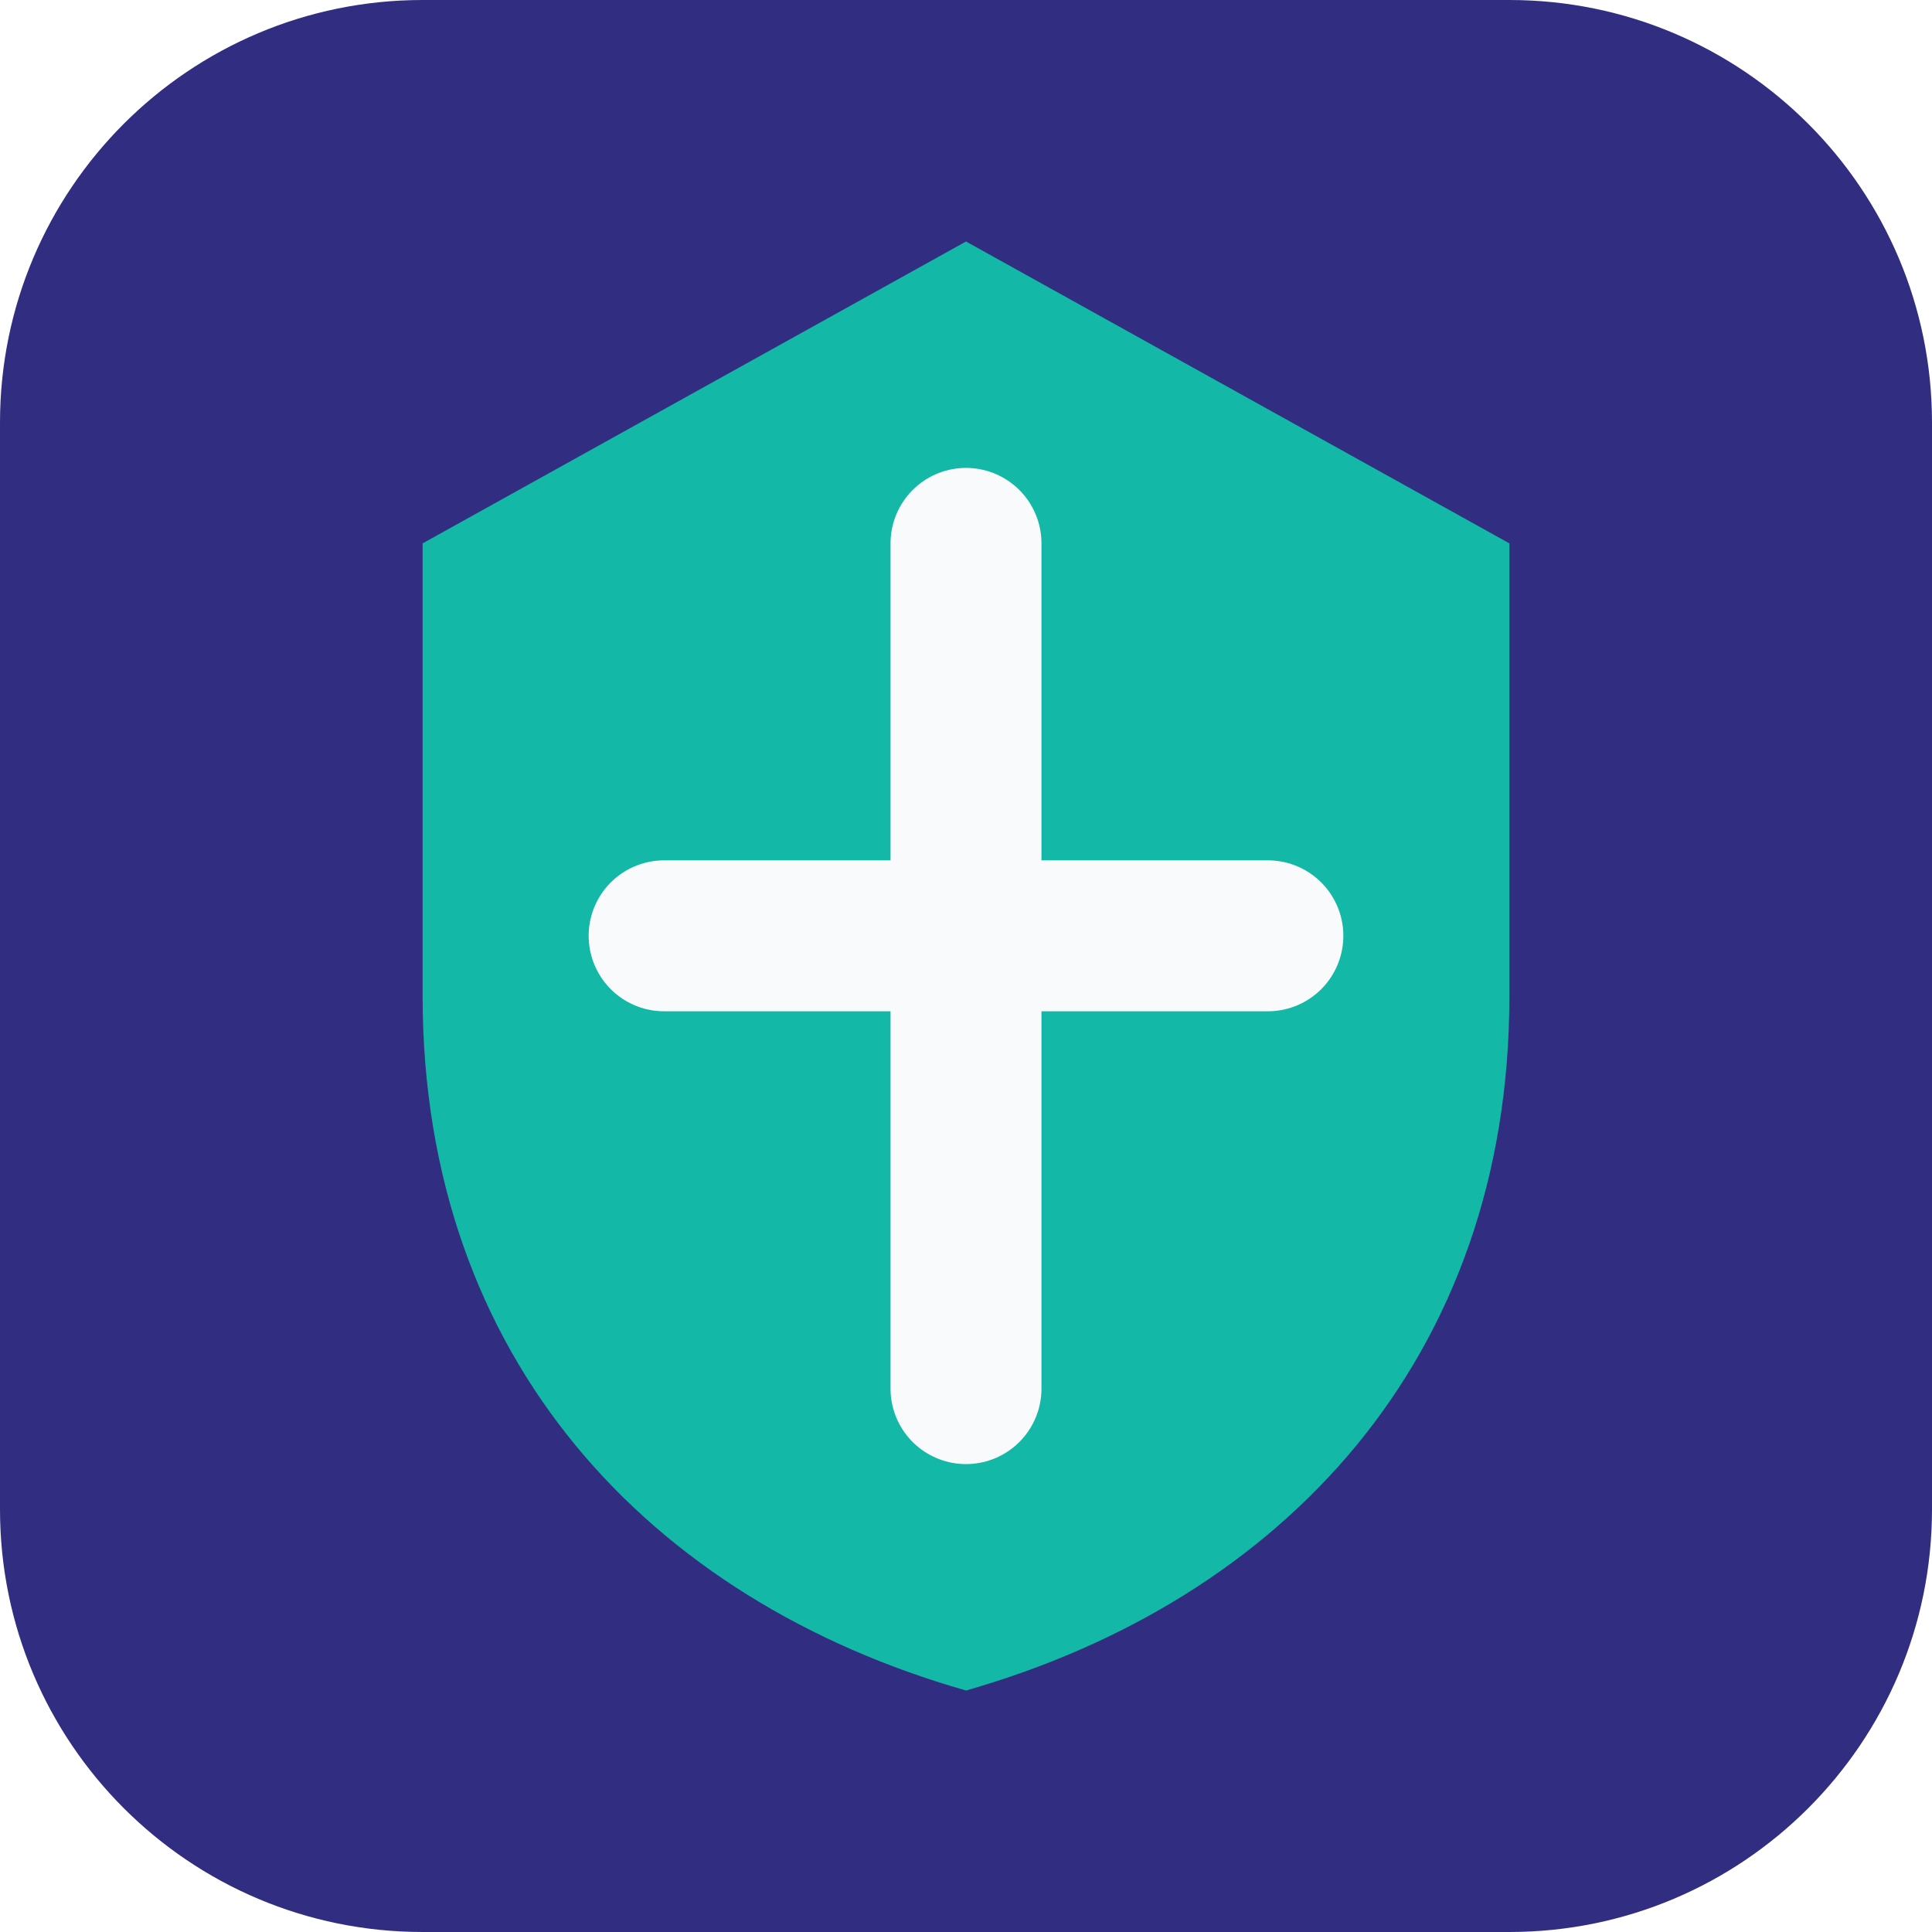
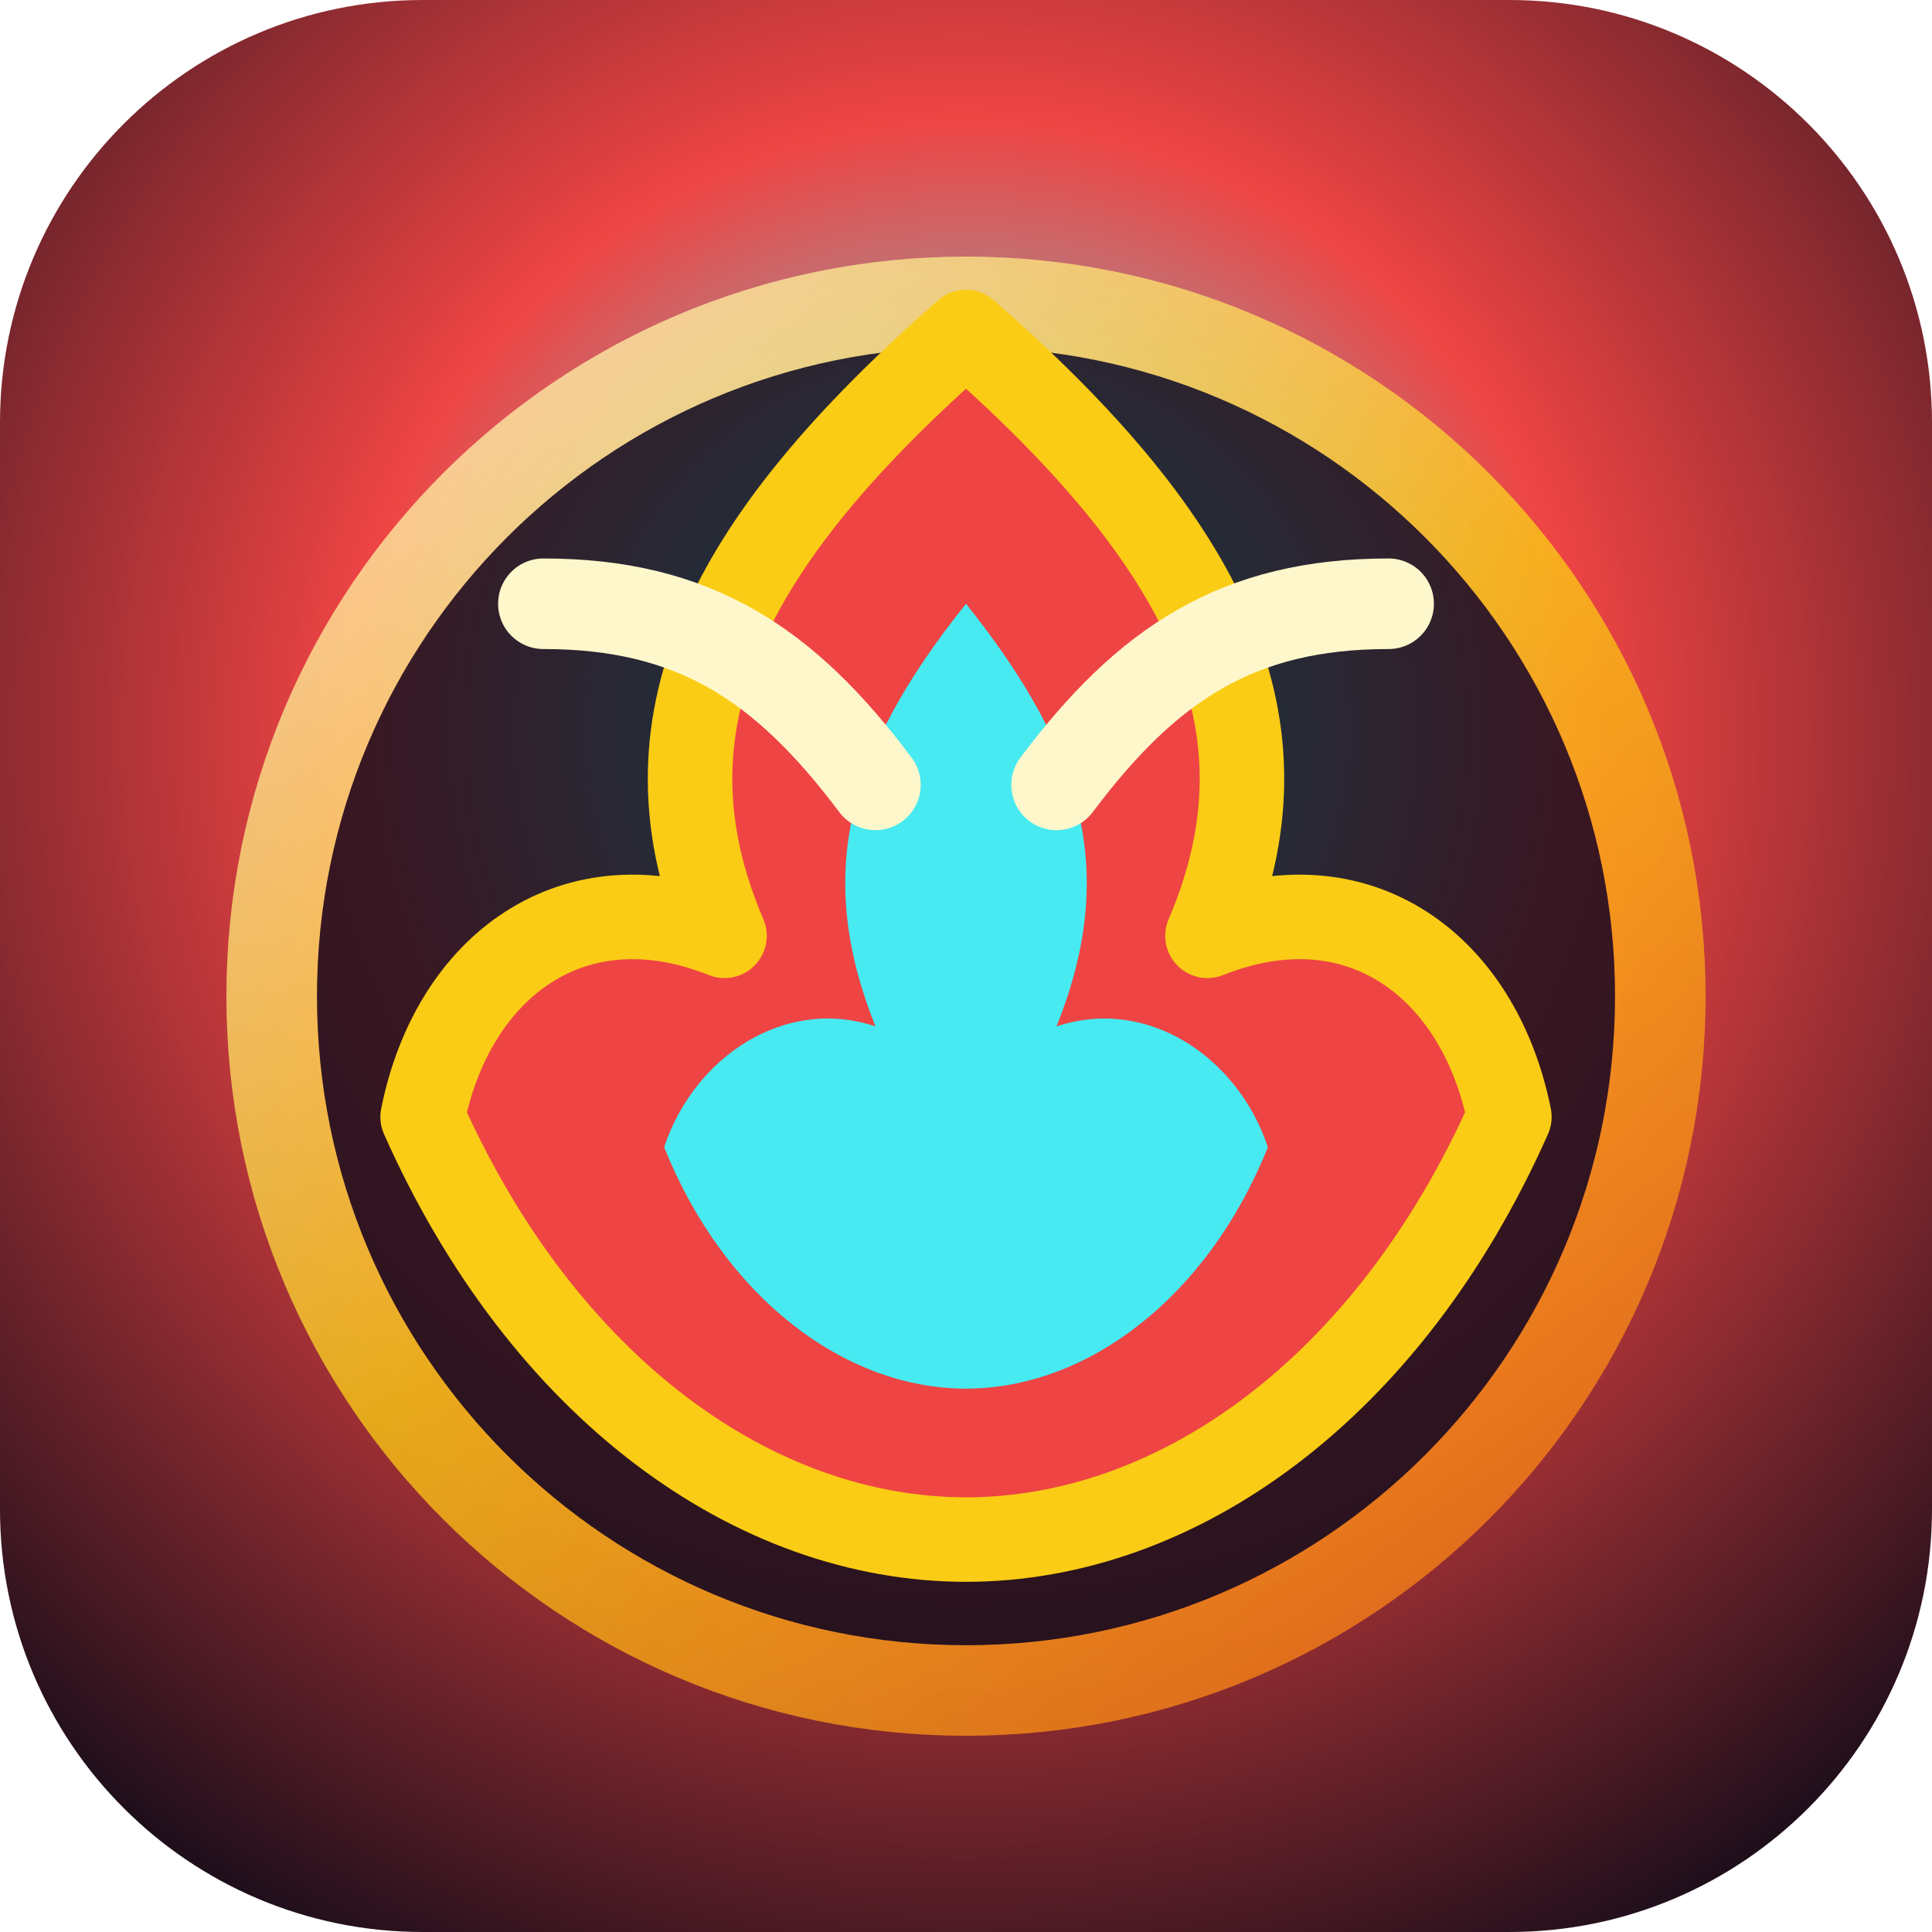
<svg xmlns="http://www.w3.org/2000/svg" viewBox="0 0 64 64" role="img" aria-label="GuildQuest">
-   <rect width="64" height="64" rx="14" fill="#312e81" />
-   <path d="M32 8 50 18v15c0 12-7.5 20-18 23C21.5 53 14 45 14 33V18L32 8Z" fill="#14b8a6" />
-   <path d="M22 31h20M32 18v28" stroke="#f8fafc" stroke-width="5" stroke-linecap="round" />
+   <defs>
+     <radialGradient id="bg" cx="50%" cy="38%" r="75%">
+       <stop offset="0%" stop-color="#38f8ff" />
+       <stop offset="42%" stop-color="#ef4444" />
+       <stop offset="100%" stop-color="#050816" />
+     </radialGradient>
+     <linearGradient id="gold" x1="14" y1="8" x2="50" y2="56" gradientUnits="userSpaceOnUse">
+       <stop stop-color="#fff7cc" />
+       <stop offset="0.5" stop-color="#facc15" />
+       <stop offset="1" stop-color="#f97316" />
+     </linearGradient>
+   </defs>
+   <rect width="64" height="64" rx="14" fill="url(#bg)" />
+   <circle cx="32" cy="33" r="23" fill="#070a18" opacity="0.78" stroke="url(#gold)" stroke-width="3" />
+   <path d="M32 11c8 7 11 13 8 20 5-2 9 1 10 6-4 9-11 14-18 14S18 46 14 37c1-5 5-8 10-6-3-7 0-13 8-20Z" fill="#ef4444" stroke="#facc15" stroke-width="2.8" stroke-linejoin="round" />
+   <path d="M32 20c4 5 5 9 3 14 3-1 6 1 7 4-2 5-6 8-10 8s-8-3-10-8c1-3 4-5 7-4-2-5-1-9 3-14Z" fill="#38f8ff" opacity="0.92" />
+   <path d="M18 20c5 0 8 2 11 6M46 20c-5 0-8 2-11 6" fill="none" stroke="#fff7cc" stroke-width="3" stroke-linecap="round" />
</svg>
